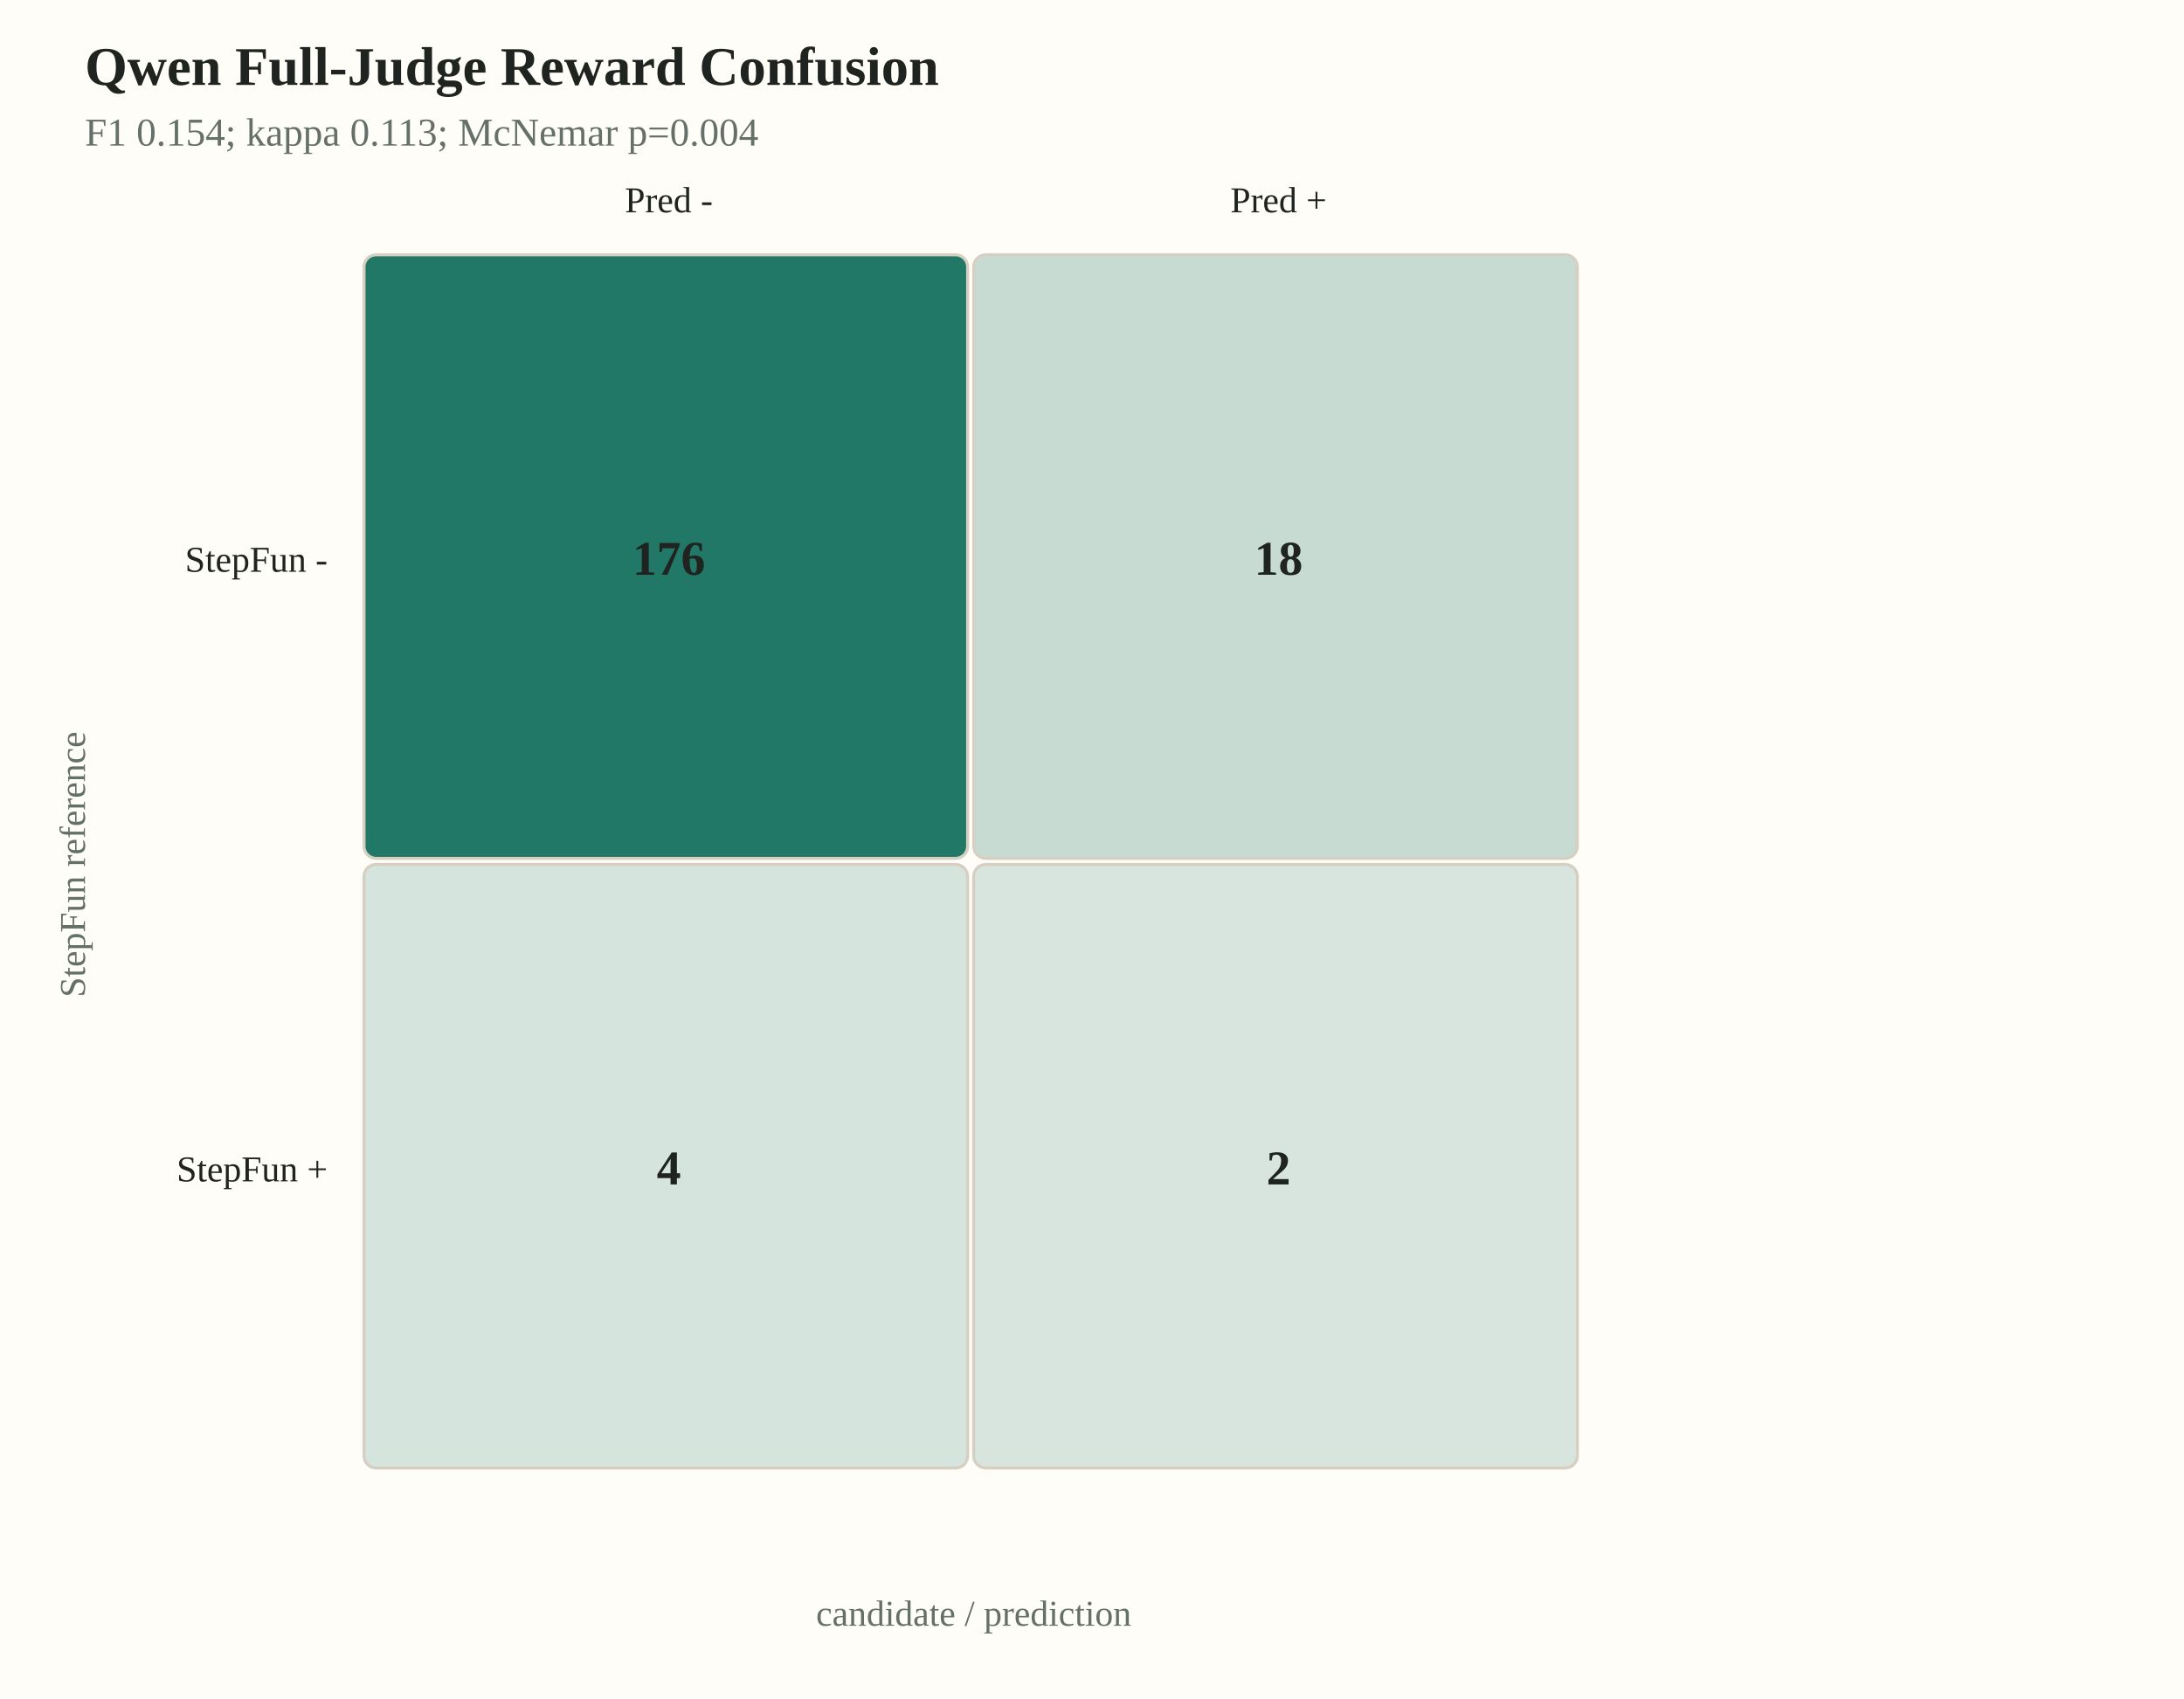
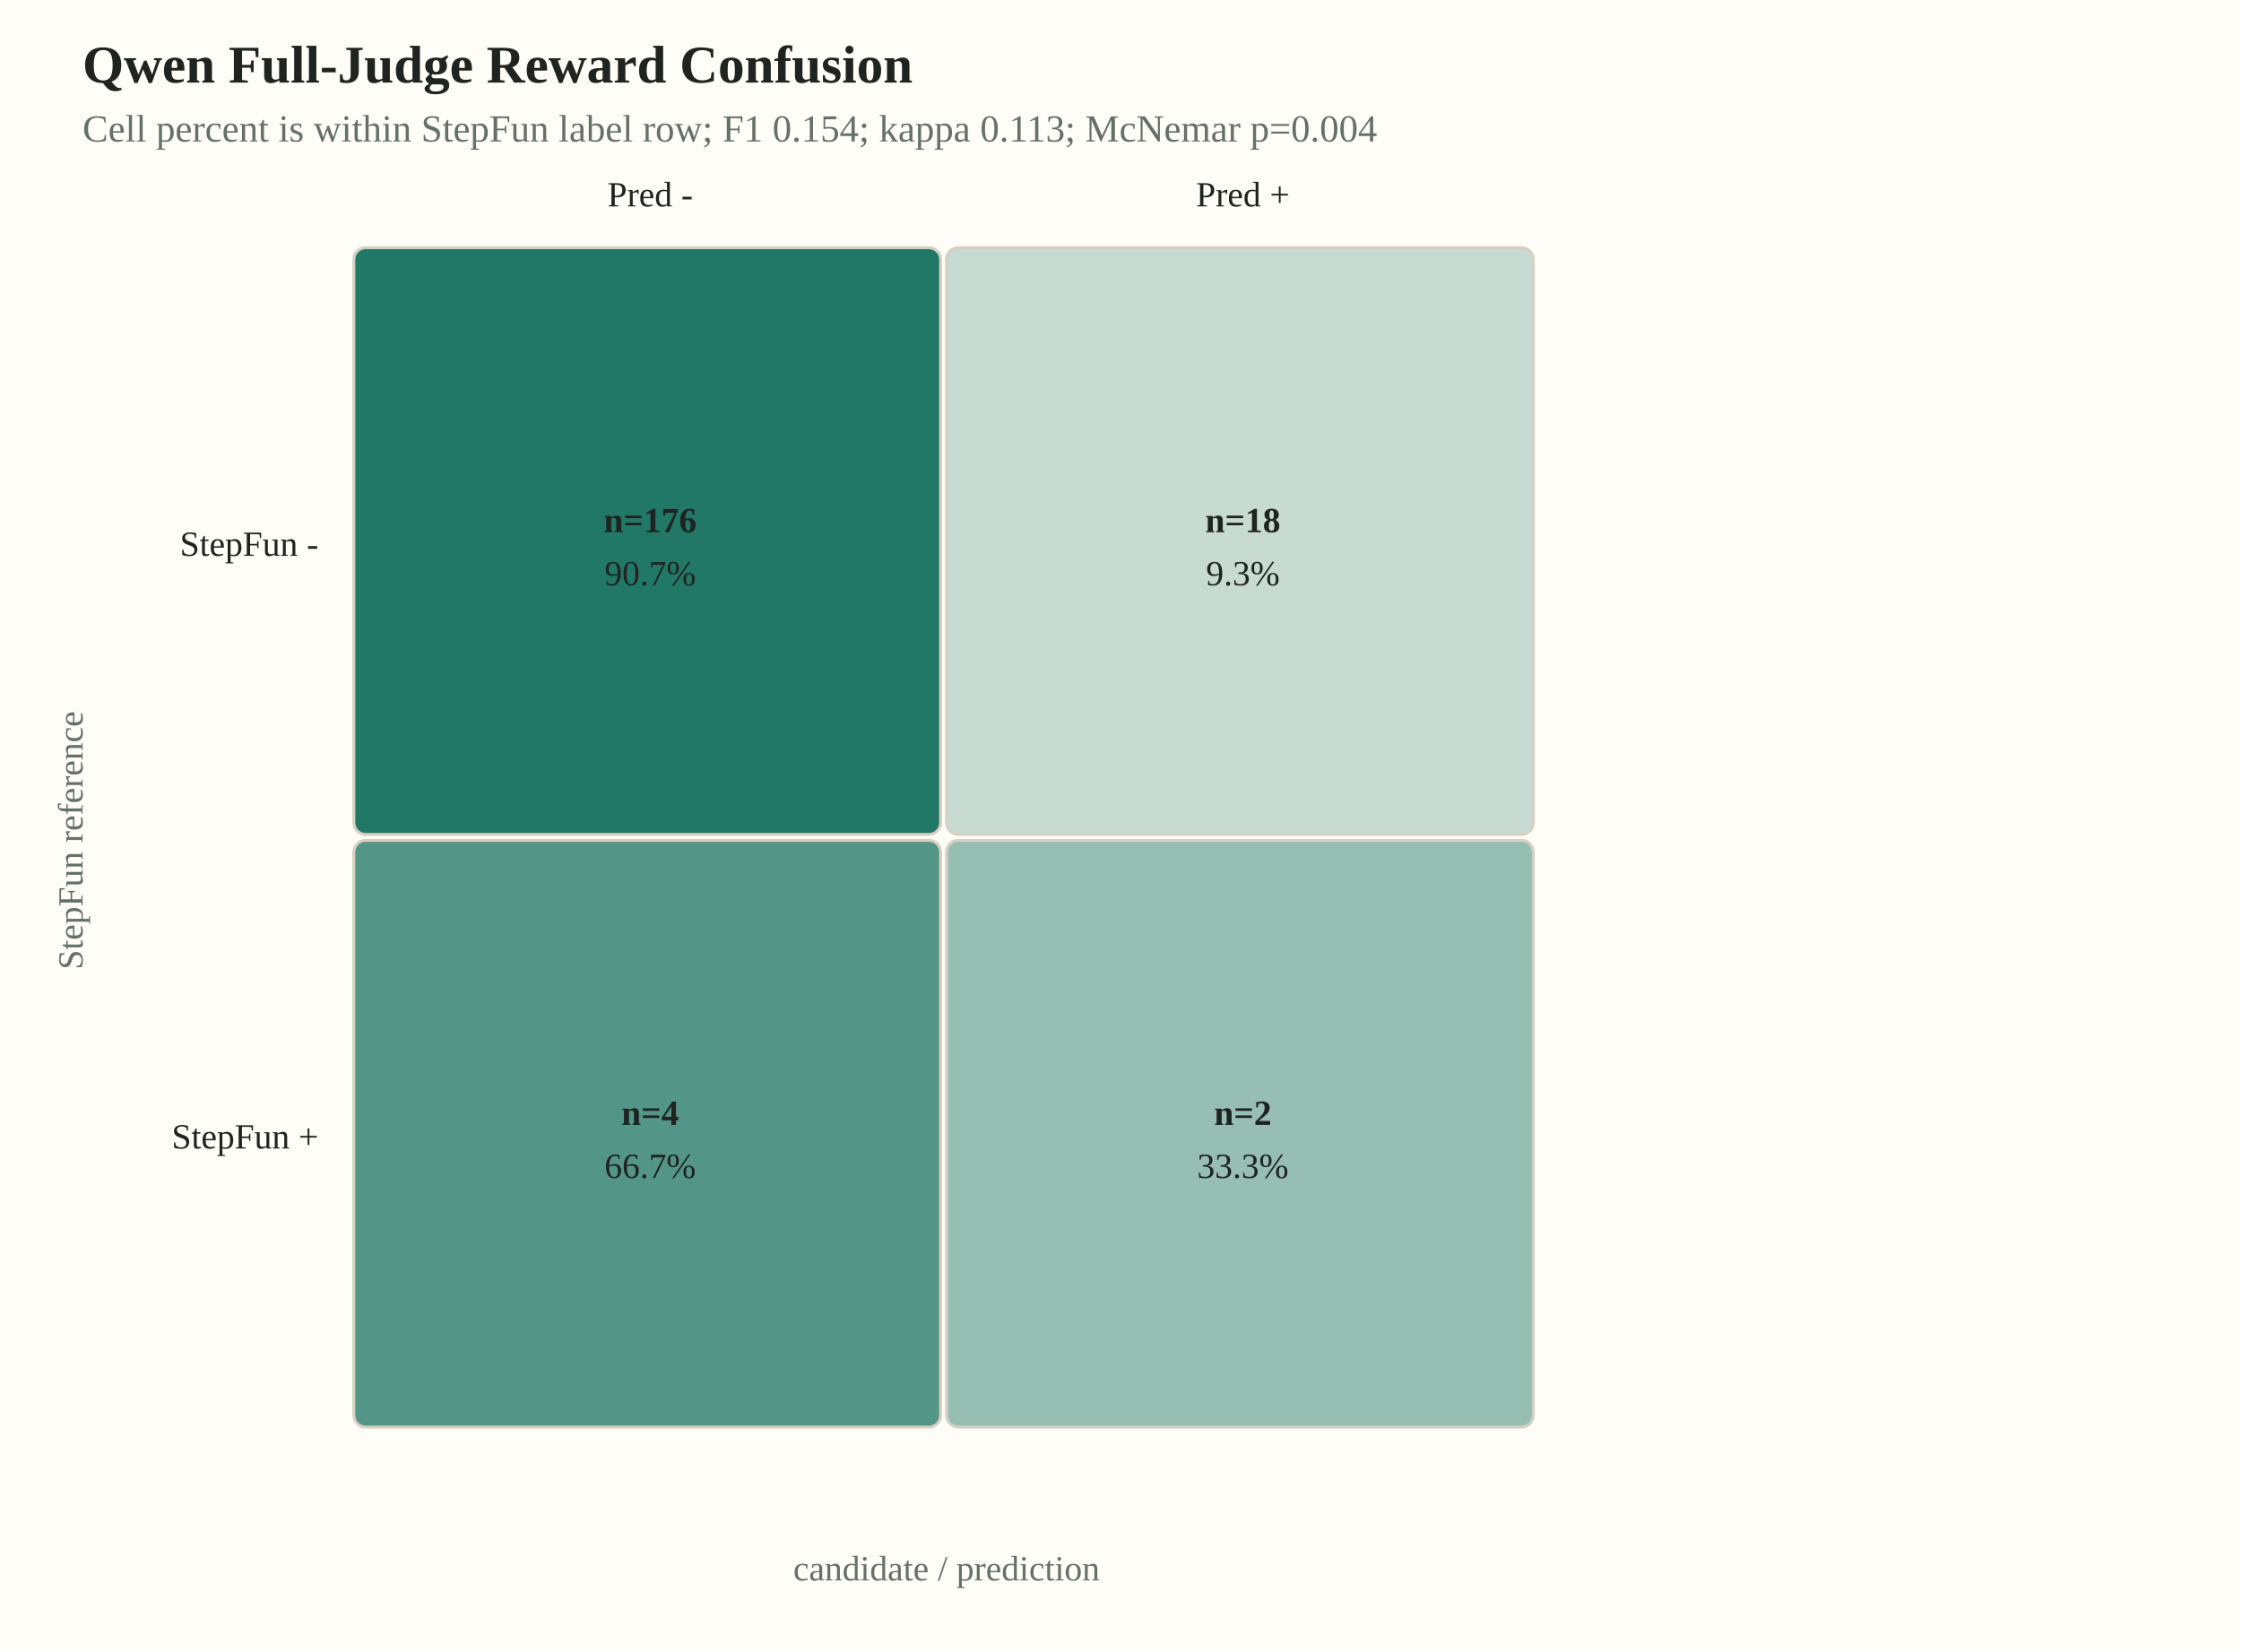
- <svg xmlns="http://www.w3.org/2000/svg" width="720" height="560" viewBox="0 0 720 560" role="img">
-   <rect width="720" height="560" fill="#fffdf8" />
+ <svg xmlns="http://www.w3.org/2000/svg" width="760" height="560" viewBox="0 0 760 560" role="img">
+   <rect width="760" height="560" fill="#fffdf8" />
  <text x="28" y="28" font-size="18" font-weight="700" fill="#1f2421">Qwen Full-Judge Reward Confusion</text>
-   <text x="28" y="48" font-size="13" fill="#65706b">F1 0.154; kappa 0.113; McNemar p=0.004</text>
+   <text x="28" y="48" font-size="13" fill="#65706b">Cell percent is within StepFun label row; F1 0.154; kappa 0.113; McNemar p=0.004</text>
  <text x="220.5" y="70" text-anchor="middle" font-size="12" fill="#1f2421">Pred -</text>
  <text x="421.5" y="70" text-anchor="middle" font-size="12" fill="#1f2421">Pred +</text>
  <text x="108" y="188.5" text-anchor="end" font-size="12" fill="#1f2421">StepFun -</text>
  <text x="108" y="389.5" text-anchor="end" font-size="12" fill="#1f2421">StepFun +</text>
  <rect x="120.0" y="84.0" width="199.0" height="199.0" rx="4" fill="rgb(34,120,103)" stroke="#d7d0c2" />
-   <text x="220.5" y="189.5" text-anchor="middle" font-size="16" font-weight="700" fill="#1f2421">176</text>
+   <text x="220.5" y="180.5" text-anchor="middle" font-size="12" font-weight="700" fill="#1f2421">n=176</text>
+   <text x="220.5" y="198.5" text-anchor="middle" font-size="12" fill="#1f2421">90.7%</text>
  <rect x="321.0" y="84.0" width="199.0" height="199.0" rx="4" fill="rgb(199,219,211)" stroke="#d7d0c2" />
-   <text x="421.5" y="189.5" text-anchor="middle" font-size="16" font-weight="700" fill="#1f2421">18</text>
-   <rect x="120.0" y="285.0" width="199.0" height="199.0" rx="4" fill="rgb(213,228,221)" stroke="#d7d0c2" />
-   <text x="220.5" y="390.5" text-anchor="middle" font-size="16" font-weight="700" fill="#1f2421">4</text>
-   <rect x="321.0" y="285.0" width="199.0" height="199.0" rx="4" fill="rgb(215,229,222)" stroke="#d7d0c2" />
-   <text x="421.5" y="390.5" text-anchor="middle" font-size="16" font-weight="700" fill="#1f2421">2</text>
+   <text x="421.5" y="180.5" text-anchor="middle" font-size="12" font-weight="700" fill="#1f2421">n=18</text>
+   <text x="421.5" y="198.5" text-anchor="middle" font-size="12" fill="#1f2421">9.3%</text>
+   <rect x="120.0" y="285.0" width="199.0" height="199.0" rx="4" fill="rgb(83,150,135)" stroke="#d7d0c2" />
+   <text x="220.5" y="381.5" text-anchor="middle" font-size="12" font-weight="700" fill="#1f2421">n=4</text>
+   <text x="220.5" y="399.5" text-anchor="middle" font-size="12" fill="#1f2421">66.7%</text>
+   <rect x="321.0" y="285.0" width="199.0" height="199.0" rx="4" fill="rgb(150,190,179)" stroke="#d7d0c2" />
+   <text x="421.5" y="381.5" text-anchor="middle" font-size="12" font-weight="700" fill="#1f2421">n=2</text>
+   <text x="421.5" y="399.5" text-anchor="middle" font-size="12" fill="#1f2421">33.3%</text>
  <text x="321.0" y="536" text-anchor="middle" font-size="12" fill="#65706b">candidate / prediction</text>
  <text x="28" y="285.0" transform="rotate(-90 28 285.0)" text-anchor="middle" font-size="12" fill="#65706b">StepFun reference</text>
</svg>
